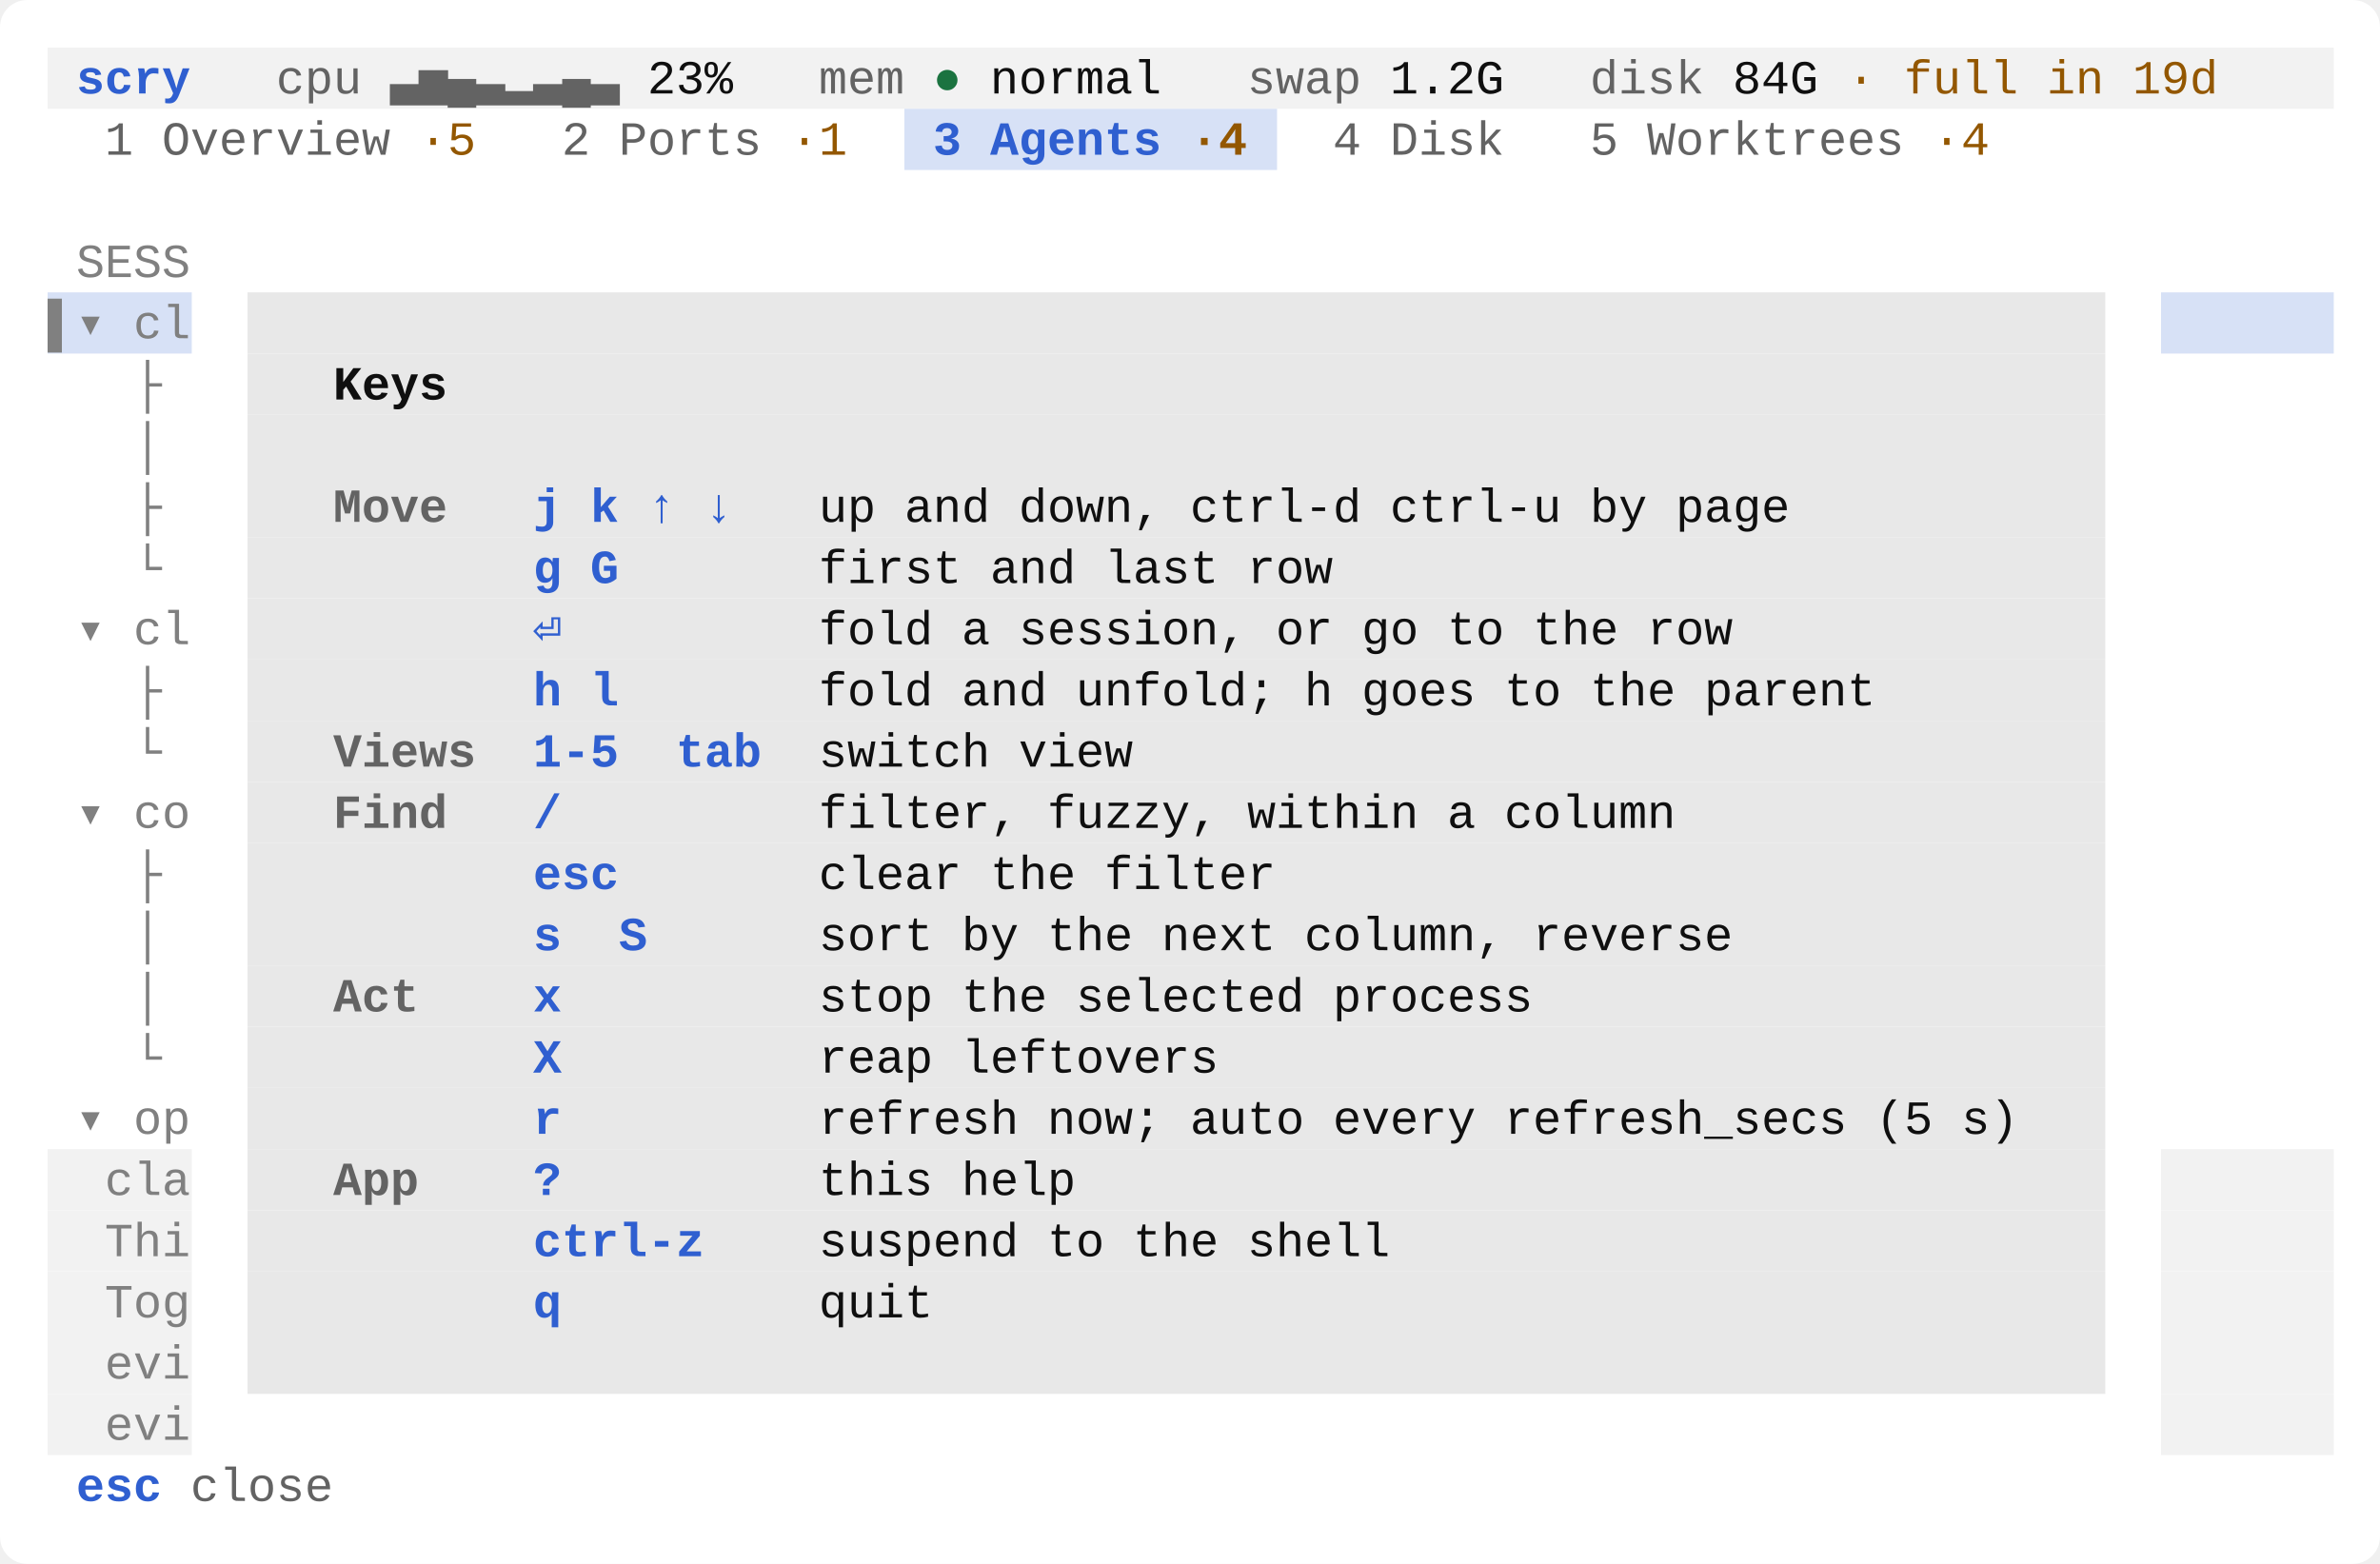
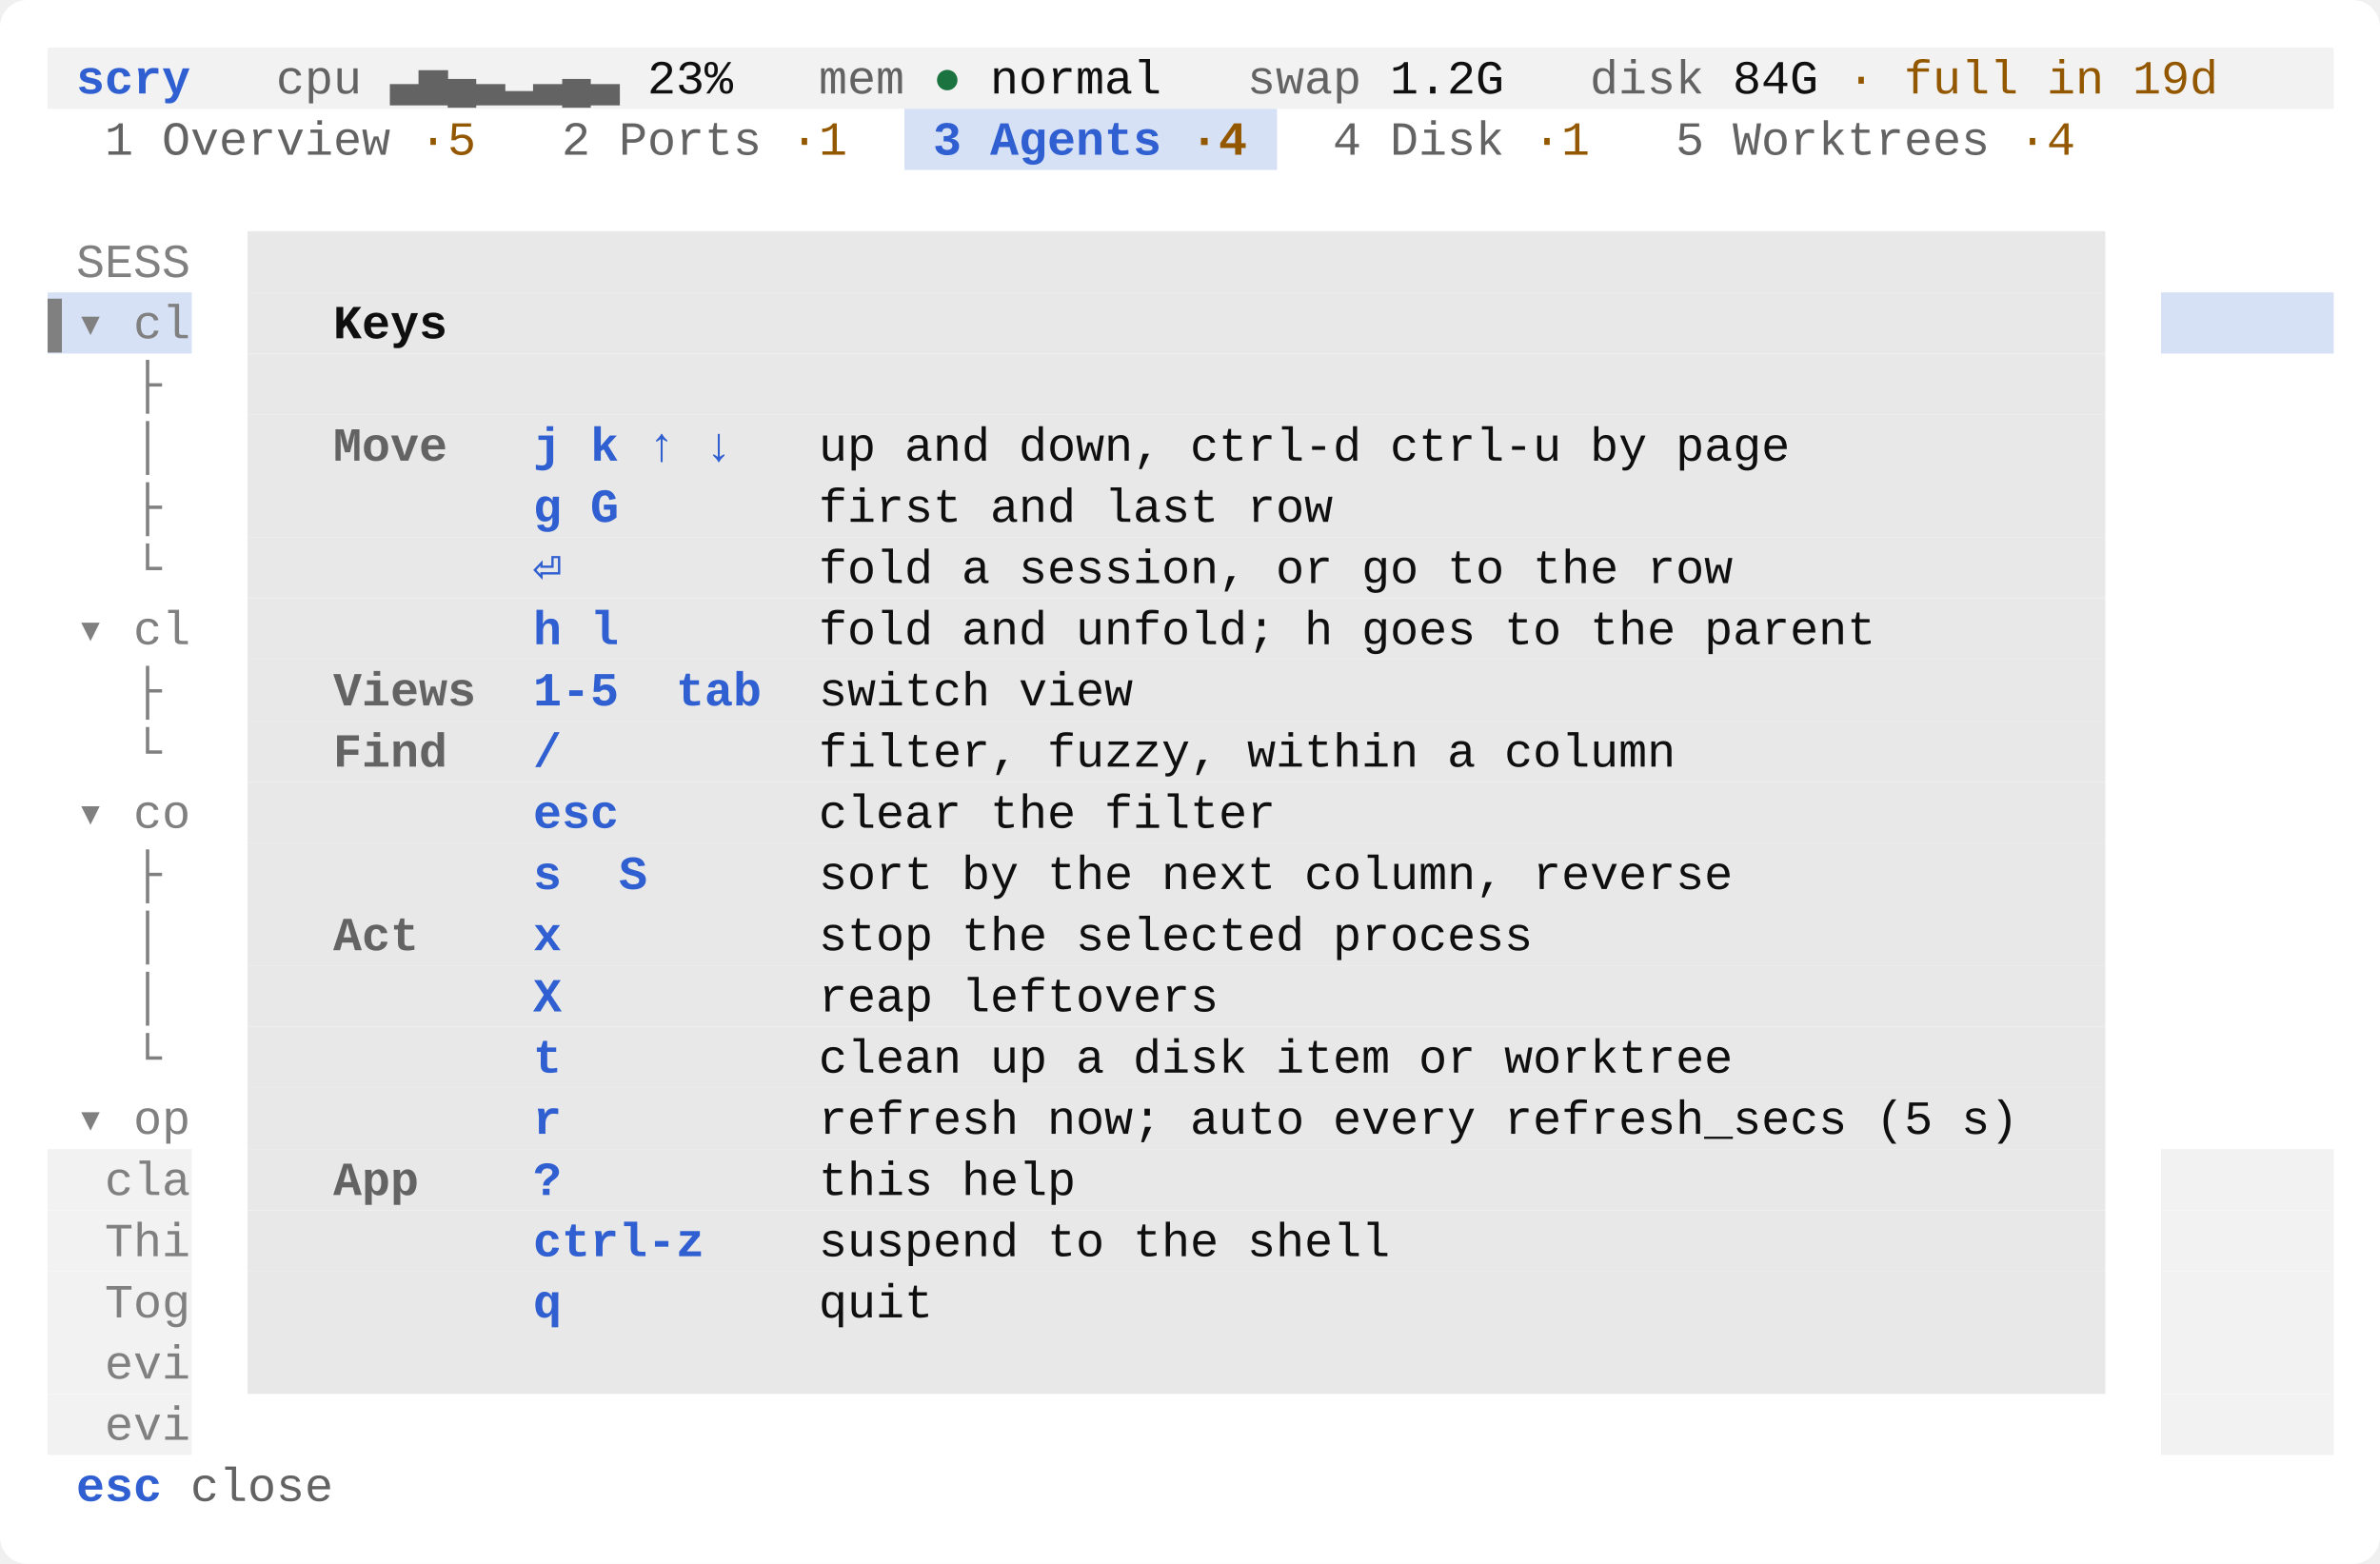
<svg xmlns="http://www.w3.org/2000/svg" width="700" height="460" viewBox="0 0 700 460">
  <style>text{font-family:ui-monospace,SFMono-Regular,"SF Mono",Menlo,Consolas,"Liberation Mono","DejaVu Sans Mono",monospace;font-size:14px;white-space:pre}</style>
  <rect width="700" height="460" rx="8" fill="#ffffff" />
  <g transform="translate(14 14)">
    <rect x="0.0" y="0" width="672.4" height="18" fill="#f2f2f2" />
    <text x="8.4" y="13.5" fill="#2f5fd0" textLength="33.6" lengthAdjust="spacingAndGlyphs" xml:space="preserve" font-weight="700">scry</text>
    <text x="67.2" y="13.5" fill="#636363" textLength="100.8" lengthAdjust="spacingAndGlyphs" xml:space="preserve">cpu ▃▅▄▃▂▃▄▃</text>
    <text x="176.4" y="13.5" fill="#0f0f0f" textLength="25.2" lengthAdjust="spacingAndGlyphs" xml:space="preserve">23%</text>
    <text x="226.8" y="13.5" fill="#636363" textLength="25.2" lengthAdjust="spacingAndGlyphs" xml:space="preserve">mem</text>
    <text x="260.4" y="13.5" fill="#1b7340" textLength="8.4" lengthAdjust="spacingAndGlyphs" xml:space="preserve">●</text>
    <text x="277.2" y="13.5" fill="#0f0f0f" textLength="50.4" lengthAdjust="spacingAndGlyphs" xml:space="preserve">normal</text>
    <text x="352.8" y="13.5" fill="#636363" textLength="33.6" lengthAdjust="spacingAndGlyphs" xml:space="preserve">swap</text>
    <text x="394.8" y="13.5" fill="#0f0f0f" textLength="33.6" lengthAdjust="spacingAndGlyphs" xml:space="preserve">1.2G</text>
    <text x="453.6" y="13.5" fill="#636363" textLength="33.6" lengthAdjust="spacingAndGlyphs" xml:space="preserve">disk</text>
    <text x="495.6" y="13.5" fill="#0f0f0f" textLength="25.2" lengthAdjust="spacingAndGlyphs" xml:space="preserve">84G</text>
    <text x="529.2" y="13.5" fill="#935700" textLength="109.2" lengthAdjust="spacingAndGlyphs" xml:space="preserve">· full in 19d</text>
    <rect x="252.0" y="18" width="109.6" height="18" fill="#d7e1f6" />
    <text x="16.8" y="31.5" fill="#636363" textLength="84.0" lengthAdjust="spacingAndGlyphs" xml:space="preserve">1 Overview</text>
    <text x="109.2" y="31.5" fill="#935700" textLength="16.8" lengthAdjust="spacingAndGlyphs" xml:space="preserve">·5</text>
    <text x="151.2" y="31.5" fill="#636363" textLength="58.8" lengthAdjust="spacingAndGlyphs" xml:space="preserve">2 Ports</text>
    <text x="218.4" y="31.5" fill="#935700" textLength="16.8" lengthAdjust="spacingAndGlyphs" xml:space="preserve">·1</text>
    <text x="260.4" y="31.5" fill="#2f5fd0" textLength="67.2" lengthAdjust="spacingAndGlyphs" xml:space="preserve" font-weight="700">3 Agents</text>
    <text x="336.0" y="31.5" fill="#935700" textLength="16.8" lengthAdjust="spacingAndGlyphs" xml:space="preserve" font-weight="700">·4</text>
    <text x="378.0" y="31.5" fill="#636363" textLength="50.4" lengthAdjust="spacingAndGlyphs" xml:space="preserve">4 Disk</text>
-     <text x="453.6" y="31.5" fill="#636363" textLength="92.4" lengthAdjust="spacingAndGlyphs" xml:space="preserve">5 Worktrees</text>
-     <text x="554.4" y="31.5" fill="#935700" textLength="16.8" lengthAdjust="spacingAndGlyphs" xml:space="preserve">·4</text>
+     <text x="436.8" y="31.5" fill="#935700" textLength="16.8" lengthAdjust="spacingAndGlyphs" xml:space="preserve">·1</text>
+     <text x="478.8" y="31.5" fill="#636363" textLength="92.4" lengthAdjust="spacingAndGlyphs" xml:space="preserve">5 Worktrees</text>
+     <text x="579.6" y="31.5" fill="#935700" textLength="16.8" lengthAdjust="spacingAndGlyphs" xml:space="preserve">·4</text>
+     <rect x="58.8" y="54" width="546.4" height="18" fill="#e8e8e8" />
    <text x="8.4" y="67.5" fill="#808080" textLength="33.6" lengthAdjust="spacingAndGlyphs" xml:space="preserve">SESS</text>
    <rect x="0.0" y="72" width="42.4" height="18" fill="#d7e1f6" />
    <rect x="58.8" y="72" width="546.4" height="18" fill="#e8e8e8" />
    <rect x="621.6" y="72" width="50.8" height="18" fill="#d7e1f6" />
    <text x="0.0" y="85.5" fill="#808080" textLength="42.0" lengthAdjust="spacingAndGlyphs" xml:space="preserve">▌▾ cl</text>
+     <text x="84.0" y="85.5" fill="#0f0f0f" textLength="33.6" lengthAdjust="spacingAndGlyphs" xml:space="preserve" font-weight="700">Keys</text>
    <rect x="58.8" y="90" width="546.4" height="18" fill="#e8e8e8" />
    <text x="25.2" y="103.5" fill="#808080" textLength="8.4" lengthAdjust="spacingAndGlyphs" xml:space="preserve">├</text>
-     <text x="84.0" y="103.5" fill="#0f0f0f" textLength="33.6" lengthAdjust="spacingAndGlyphs" xml:space="preserve" font-weight="700">Keys</text>
    <rect x="58.8" y="108" width="546.4" height="18" fill="#e8e8e8" />
    <text x="25.2" y="121.5" fill="#808080" textLength="8.4" lengthAdjust="spacingAndGlyphs" xml:space="preserve">│</text>
+     <text x="84.0" y="121.5" fill="#636363" textLength="33.6" lengthAdjust="spacingAndGlyphs" xml:space="preserve" font-weight="700">Move</text>
+     <text x="142.8" y="121.5" fill="#2f5fd0" textLength="58.8" lengthAdjust="spacingAndGlyphs" xml:space="preserve" font-weight="700">j k ↑ ↓</text>
+     <text x="226.8" y="121.5" fill="#0f0f0f" textLength="285.6" lengthAdjust="spacingAndGlyphs" xml:space="preserve">up and down, ctrl-d ctrl-u by page</text>
    <rect x="58.8" y="126" width="546.4" height="18" fill="#e8e8e8" />
    <text x="25.2" y="139.5" fill="#808080" textLength="8.4" lengthAdjust="spacingAndGlyphs" xml:space="preserve">├</text>
-     <text x="84.0" y="139.5" fill="#636363" textLength="33.6" lengthAdjust="spacingAndGlyphs" xml:space="preserve" font-weight="700">Move</text>
-     <text x="142.8" y="139.5" fill="#2f5fd0" textLength="58.8" lengthAdjust="spacingAndGlyphs" xml:space="preserve" font-weight="700">j k ↑ ↓</text>
-     <text x="226.8" y="139.5" fill="#0f0f0f" textLength="285.6" lengthAdjust="spacingAndGlyphs" xml:space="preserve">up and down, ctrl-d ctrl-u by page</text>
+     <text x="142.8" y="139.5" fill="#2f5fd0" textLength="25.2" lengthAdjust="spacingAndGlyphs" xml:space="preserve" font-weight="700">g G</text>
+     <text x="226.8" y="139.5" fill="#0f0f0f" textLength="151.2" lengthAdjust="spacingAndGlyphs" xml:space="preserve">first and last row</text>
    <rect x="58.8" y="144" width="546.4" height="18" fill="#e8e8e8" />
    <text x="25.2" y="157.5" fill="#808080" textLength="8.4" lengthAdjust="spacingAndGlyphs" xml:space="preserve">└</text>
-     <text x="142.8" y="157.5" fill="#2f5fd0" textLength="25.2" lengthAdjust="spacingAndGlyphs" xml:space="preserve" font-weight="700">g G</text>
-     <text x="226.8" y="157.5" fill="#0f0f0f" textLength="151.2" lengthAdjust="spacingAndGlyphs" xml:space="preserve">first and last row</text>
+     <text x="142.8" y="157.5" fill="#2f5fd0" textLength="8.4" lengthAdjust="spacingAndGlyphs" xml:space="preserve" font-weight="700">⏎</text>
+     <text x="226.8" y="157.5" fill="#0f0f0f" textLength="268.8" lengthAdjust="spacingAndGlyphs" xml:space="preserve">fold a session, or go to the row</text>
    <rect x="58.8" y="162" width="546.4" height="18" fill="#e8e8e8" />
    <text x="8.4" y="175.5" fill="#808080" textLength="33.6" lengthAdjust="spacingAndGlyphs" xml:space="preserve">▾ cl</text>
-     <text x="142.8" y="175.5" fill="#2f5fd0" textLength="8.4" lengthAdjust="spacingAndGlyphs" xml:space="preserve" font-weight="700">⏎</text>
-     <text x="226.8" y="175.5" fill="#0f0f0f" textLength="268.8" lengthAdjust="spacingAndGlyphs" xml:space="preserve">fold a session, or go to the row</text>
+     <text x="142.8" y="175.5" fill="#2f5fd0" textLength="25.2" lengthAdjust="spacingAndGlyphs" xml:space="preserve" font-weight="700">h l</text>
+     <text x="226.8" y="175.5" fill="#0f0f0f" textLength="310.8" lengthAdjust="spacingAndGlyphs" xml:space="preserve">fold and unfold; h goes to the parent</text>
    <rect x="58.8" y="180" width="546.4" height="18" fill="#e8e8e8" />
    <text x="25.2" y="193.5" fill="#808080" textLength="8.4" lengthAdjust="spacingAndGlyphs" xml:space="preserve">├</text>
-     <text x="142.8" y="193.5" fill="#2f5fd0" textLength="25.2" lengthAdjust="spacingAndGlyphs" xml:space="preserve" font-weight="700">h l</text>
-     <text x="226.8" y="193.5" fill="#0f0f0f" textLength="310.8" lengthAdjust="spacingAndGlyphs" xml:space="preserve">fold and unfold; h goes to the parent</text>
+     <text x="84.0" y="193.5" fill="#636363" textLength="42.0" lengthAdjust="spacingAndGlyphs" xml:space="preserve" font-weight="700">Views</text>
+     <text x="142.8" y="193.5" fill="#2f5fd0" textLength="25.2" lengthAdjust="spacingAndGlyphs" xml:space="preserve" font-weight="700">1-5</text>
+     <text x="184.8" y="193.5" fill="#2f5fd0" textLength="25.2" lengthAdjust="spacingAndGlyphs" xml:space="preserve" font-weight="700">tab</text>
+     <text x="226.8" y="193.5" fill="#0f0f0f" textLength="92.4" lengthAdjust="spacingAndGlyphs" xml:space="preserve">switch view</text>
    <rect x="58.8" y="198" width="546.4" height="18" fill="#e8e8e8" />
    <text x="25.2" y="211.5" fill="#808080" textLength="8.4" lengthAdjust="spacingAndGlyphs" xml:space="preserve">└</text>
-     <text x="84.0" y="211.5" fill="#636363" textLength="42.0" lengthAdjust="spacingAndGlyphs" xml:space="preserve" font-weight="700">Views</text>
-     <text x="142.8" y="211.5" fill="#2f5fd0" textLength="25.2" lengthAdjust="spacingAndGlyphs" xml:space="preserve" font-weight="700">1-5</text>
-     <text x="184.8" y="211.5" fill="#2f5fd0" textLength="25.2" lengthAdjust="spacingAndGlyphs" xml:space="preserve" font-weight="700">tab</text>
-     <text x="226.8" y="211.5" fill="#0f0f0f" textLength="92.4" lengthAdjust="spacingAndGlyphs" xml:space="preserve">switch view</text>
+     <text x="84.0" y="211.5" fill="#636363" textLength="33.6" lengthAdjust="spacingAndGlyphs" xml:space="preserve" font-weight="700">Find</text>
+     <text x="142.8" y="211.5" fill="#2f5fd0" textLength="8.4" lengthAdjust="spacingAndGlyphs" xml:space="preserve" font-weight="700">/</text>
+     <text x="226.8" y="211.5" fill="#0f0f0f" textLength="252.0" lengthAdjust="spacingAndGlyphs" xml:space="preserve">filter, fuzzy, within a column</text>
    <rect x="58.8" y="216" width="546.4" height="18" fill="#e8e8e8" />
    <text x="8.4" y="229.5" fill="#808080" textLength="33.6" lengthAdjust="spacingAndGlyphs" xml:space="preserve">▾ co</text>
-     <text x="84.0" y="229.5" fill="#636363" textLength="33.6" lengthAdjust="spacingAndGlyphs" xml:space="preserve" font-weight="700">Find</text>
-     <text x="142.8" y="229.5" fill="#2f5fd0" textLength="8.4" lengthAdjust="spacingAndGlyphs" xml:space="preserve" font-weight="700">/</text>
-     <text x="226.8" y="229.5" fill="#0f0f0f" textLength="252.0" lengthAdjust="spacingAndGlyphs" xml:space="preserve">filter, fuzzy, within a column</text>
+     <text x="142.8" y="229.5" fill="#2f5fd0" textLength="25.2" lengthAdjust="spacingAndGlyphs" xml:space="preserve" font-weight="700">esc</text>
+     <text x="226.8" y="229.5" fill="#0f0f0f" textLength="134.4" lengthAdjust="spacingAndGlyphs" xml:space="preserve">clear the filter</text>
    <rect x="58.8" y="234" width="546.4" height="18" fill="#e8e8e8" />
    <text x="25.2" y="247.5" fill="#808080" textLength="8.4" lengthAdjust="spacingAndGlyphs" xml:space="preserve">├</text>
-     <text x="142.8" y="247.5" fill="#2f5fd0" textLength="25.2" lengthAdjust="spacingAndGlyphs" xml:space="preserve" font-weight="700">esc</text>
-     <text x="226.8" y="247.5" fill="#0f0f0f" textLength="134.4" lengthAdjust="spacingAndGlyphs" xml:space="preserve">clear the filter</text>
+     <text x="142.8" y="247.5" fill="#2f5fd0" textLength="8.4" lengthAdjust="spacingAndGlyphs" xml:space="preserve" font-weight="700">s</text>
+     <text x="168.0" y="247.5" fill="#2f5fd0" textLength="8.4" lengthAdjust="spacingAndGlyphs" xml:space="preserve" font-weight="700">S</text>
+     <text x="226.8" y="247.5" fill="#0f0f0f" textLength="268.8" lengthAdjust="spacingAndGlyphs" xml:space="preserve">sort by the next column, reverse</text>
    <rect x="58.8" y="252" width="546.4" height="18" fill="#e8e8e8" />
    <text x="25.2" y="265.5" fill="#808080" textLength="8.4" lengthAdjust="spacingAndGlyphs" xml:space="preserve">│</text>
-     <text x="142.8" y="265.5" fill="#2f5fd0" textLength="8.4" lengthAdjust="spacingAndGlyphs" xml:space="preserve" font-weight="700">s</text>
-     <text x="168.0" y="265.5" fill="#2f5fd0" textLength="8.4" lengthAdjust="spacingAndGlyphs" xml:space="preserve" font-weight="700">S</text>
-     <text x="226.8" y="265.5" fill="#0f0f0f" textLength="268.8" lengthAdjust="spacingAndGlyphs" xml:space="preserve">sort by the next column, reverse</text>
+     <text x="84.0" y="265.5" fill="#636363" textLength="25.2" lengthAdjust="spacingAndGlyphs" xml:space="preserve" font-weight="700">Act</text>
+     <text x="142.8" y="265.5" fill="#2f5fd0" textLength="8.4" lengthAdjust="spacingAndGlyphs" xml:space="preserve" font-weight="700">x</text>
+     <text x="226.8" y="265.5" fill="#0f0f0f" textLength="210.0" lengthAdjust="spacingAndGlyphs" xml:space="preserve">stop the selected process</text>
    <rect x="58.8" y="270" width="546.4" height="18" fill="#e8e8e8" />
    <text x="25.2" y="283.5" fill="#808080" textLength="8.4" lengthAdjust="spacingAndGlyphs" xml:space="preserve">│</text>
-     <text x="84.0" y="283.5" fill="#636363" textLength="25.2" lengthAdjust="spacingAndGlyphs" xml:space="preserve" font-weight="700">Act</text>
-     <text x="142.8" y="283.5" fill="#2f5fd0" textLength="8.4" lengthAdjust="spacingAndGlyphs" xml:space="preserve" font-weight="700">x</text>
-     <text x="226.8" y="283.5" fill="#0f0f0f" textLength="210.0" lengthAdjust="spacingAndGlyphs" xml:space="preserve">stop the selected process</text>
+     <text x="142.8" y="283.5" fill="#2f5fd0" textLength="8.4" lengthAdjust="spacingAndGlyphs" xml:space="preserve" font-weight="700">X</text>
+     <text x="226.8" y="283.5" fill="#0f0f0f" textLength="117.6" lengthAdjust="spacingAndGlyphs" xml:space="preserve">reap leftovers</text>
    <rect x="58.8" y="288" width="546.4" height="18" fill="#e8e8e8" />
    <text x="25.2" y="301.5" fill="#808080" textLength="8.4" lengthAdjust="spacingAndGlyphs" xml:space="preserve">└</text>
-     <text x="142.8" y="301.5" fill="#2f5fd0" textLength="8.4" lengthAdjust="spacingAndGlyphs" xml:space="preserve" font-weight="700">X</text>
-     <text x="226.8" y="301.5" fill="#0f0f0f" textLength="117.6" lengthAdjust="spacingAndGlyphs" xml:space="preserve">reap leftovers</text>
+     <text x="142.8" y="301.5" fill="#2f5fd0" textLength="8.4" lengthAdjust="spacingAndGlyphs" xml:space="preserve" font-weight="700">t</text>
+     <text x="226.8" y="301.5" fill="#0f0f0f" textLength="268.8" lengthAdjust="spacingAndGlyphs" xml:space="preserve">clean up a disk item or worktree</text>
    <rect x="58.8" y="306" width="546.4" height="18" fill="#e8e8e8" />
    <text x="8.4" y="319.5" fill="#808080" textLength="33.6" lengthAdjust="spacingAndGlyphs" xml:space="preserve">▾ op</text>
    <text x="142.8" y="319.5" fill="#2f5fd0" textLength="8.4" lengthAdjust="spacingAndGlyphs" xml:space="preserve" font-weight="700">r</text>
    <text x="226.8" y="319.5" fill="#0f0f0f" textLength="352.8" lengthAdjust="spacingAndGlyphs" xml:space="preserve">refresh now; auto every refresh_secs (5 s)</text>
    <rect x="0.0" y="324" width="42.4" height="18" fill="#f2f2f2" />
    <rect x="58.8" y="324" width="546.4" height="18" fill="#e8e8e8" />
    <rect x="621.6" y="324" width="50.8" height="18" fill="#f2f2f2" />
    <text x="16.8" y="337.5" fill="#808080" textLength="25.2" lengthAdjust="spacingAndGlyphs" xml:space="preserve">cla</text>
    <text x="84.0" y="337.5" fill="#636363" textLength="25.2" lengthAdjust="spacingAndGlyphs" xml:space="preserve" font-weight="700">App</text>
    <text x="142.8" y="337.5" fill="#2f5fd0" textLength="8.4" lengthAdjust="spacingAndGlyphs" xml:space="preserve" font-weight="700">?</text>
    <text x="226.8" y="337.5" fill="#0f0f0f" textLength="75.6" lengthAdjust="spacingAndGlyphs" xml:space="preserve">this help</text>
    <rect x="0.0" y="342" width="42.4" height="18" fill="#f2f2f2" />
    <rect x="58.8" y="342" width="546.4" height="18" fill="#e8e8e8" />
    <rect x="621.6" y="342" width="50.8" height="18" fill="#f2f2f2" />
    <text x="16.8" y="355.5" fill="#808080" textLength="25.2" lengthAdjust="spacingAndGlyphs" xml:space="preserve">Thi</text>
    <text x="142.8" y="355.5" fill="#2f5fd0" textLength="50.4" lengthAdjust="spacingAndGlyphs" xml:space="preserve" font-weight="700">ctrl-z</text>
    <text x="226.8" y="355.5" fill="#0f0f0f" textLength="168.0" lengthAdjust="spacingAndGlyphs" xml:space="preserve">suspend to the shell</text>
    <rect x="0.0" y="360" width="42.4" height="18" fill="#f2f2f2" />
    <rect x="58.8" y="360" width="546.4" height="18" fill="#e8e8e8" />
    <rect x="621.6" y="360" width="50.8" height="18" fill="#f2f2f2" />
    <text x="16.8" y="373.5" fill="#808080" textLength="25.2" lengthAdjust="spacingAndGlyphs" xml:space="preserve">Tog</text>
    <text x="142.8" y="373.5" fill="#2f5fd0" textLength="8.4" lengthAdjust="spacingAndGlyphs" xml:space="preserve" font-weight="700">q</text>
    <text x="226.8" y="373.5" fill="#0f0f0f" textLength="33.6" lengthAdjust="spacingAndGlyphs" xml:space="preserve">quit</text>
    <rect x="0.0" y="378" width="42.4" height="18" fill="#f2f2f2" />
    <rect x="58.8" y="378" width="546.4" height="18" fill="#e8e8e8" />
    <rect x="621.6" y="378" width="50.8" height="18" fill="#f2f2f2" />
    <text x="16.8" y="391.5" fill="#808080" textLength="25.2" lengthAdjust="spacingAndGlyphs" xml:space="preserve">evi</text>
    <rect x="0.0" y="396" width="42.4" height="18" fill="#f2f2f2" />
    <rect x="621.6" y="396" width="50.8" height="18" fill="#f2f2f2" />
    <text x="16.8" y="409.5" fill="#808080" textLength="25.2" lengthAdjust="spacingAndGlyphs" xml:space="preserve">evi</text>
    <text x="8.4" y="427.5" fill="#2f5fd0" textLength="25.2" lengthAdjust="spacingAndGlyphs" xml:space="preserve" font-weight="700">esc</text>
    <text x="42.0" y="427.5" fill="#636363" textLength="42.0" lengthAdjust="spacingAndGlyphs" xml:space="preserve">close</text>
  </g>
</svg>
